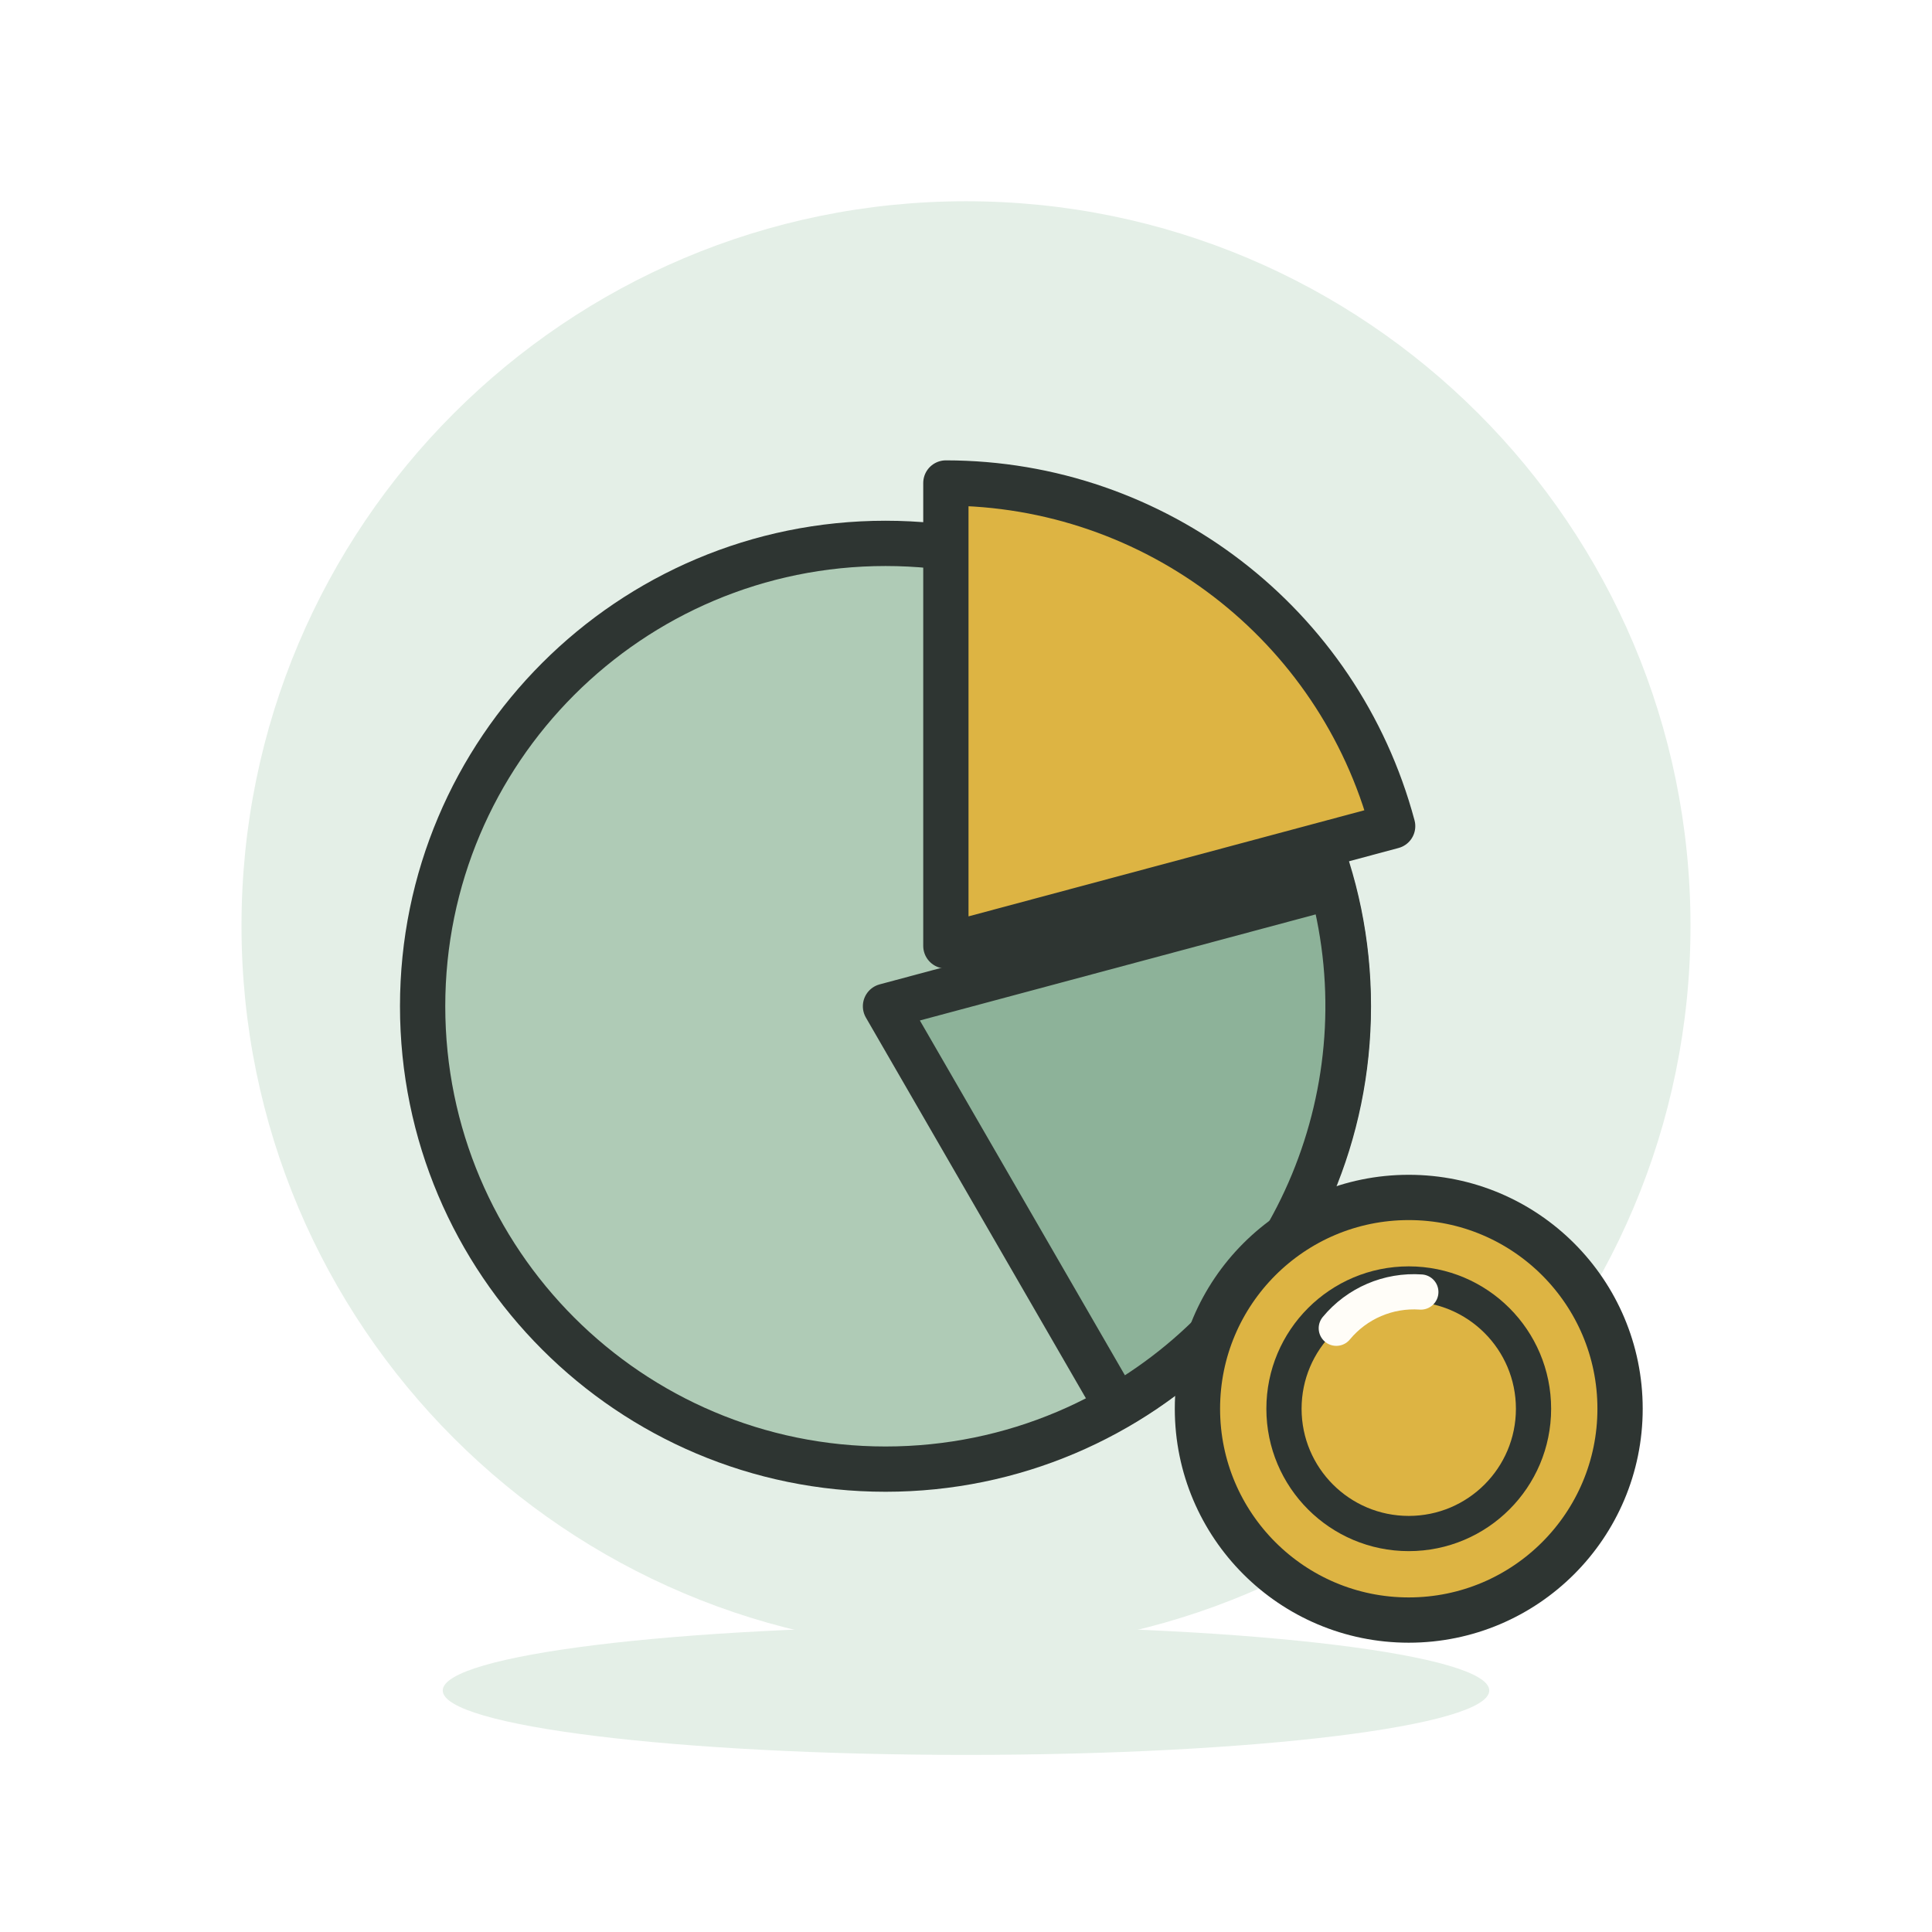
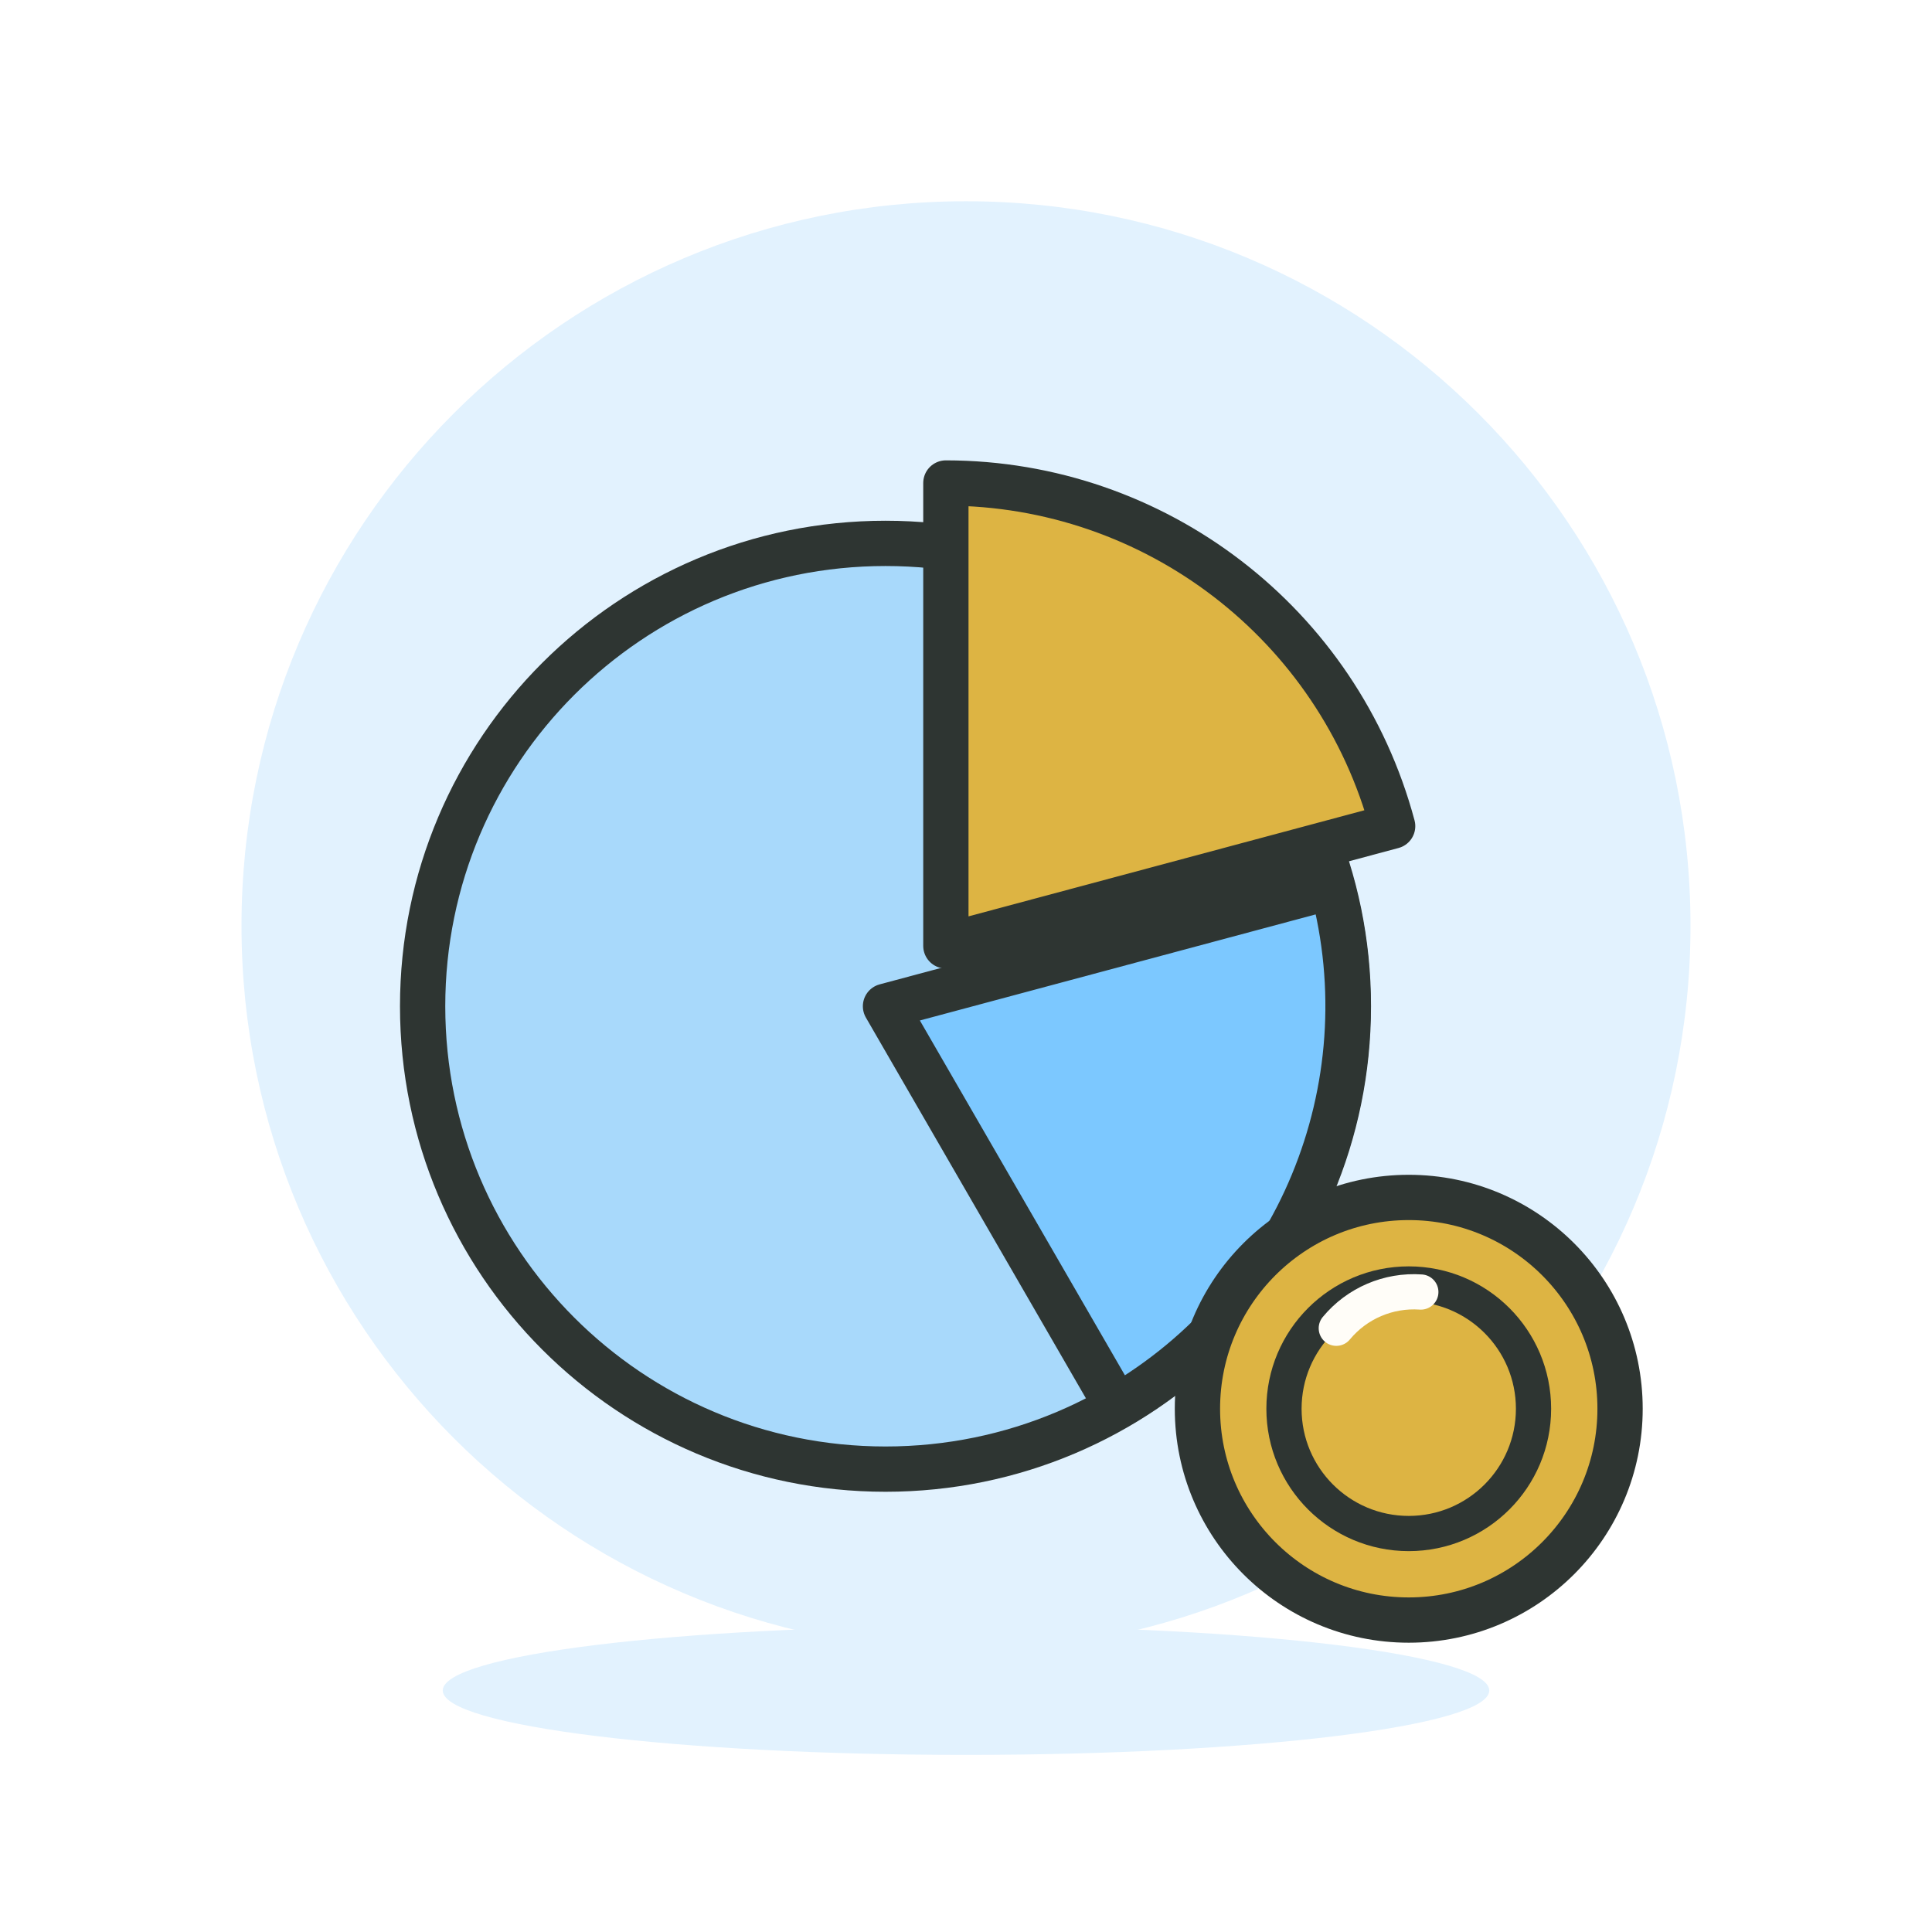
<svg xmlns="http://www.w3.org/2000/svg" width="96" height="96" viewBox="0 0 96 96" fill="none" stroke="#2E3532" stroke-width="2.25" stroke-linecap="round" stroke-linejoin="round">
-   <circle cx="48" cy="46" r="36" fill="#E4EFE7" stroke="none" />
-   <ellipse cx="48" cy="84" rx="26" ry="3.2" fill="#E4EFE7" stroke="none" />
-   <circle cx="44" cy="50" r="23" fill="#AFCBB6" />
-   <path d="M44 50 L66.2 44.05 A23 23 0 0 1 55.5 69.9 Z" fill="#8DB299" />
+   <circle cx="48" cy="46" r="36" fill="#E2F2FE" stroke="none" />
+   <ellipse cx="48" cy="84" rx="26" ry="3.2" fill="#E2F2FE" stroke="none" />
+   <circle cx="44" cy="50" r="23" fill="#A8D9FB" />
+   <path d="M44 50 L66.2 44.05 A23 23 0 0 1 55.5 69.9 Z" fill="#7CC8FF" />
  <path d="M44 50 L44 27 A23 23 0 0 1 66.2 44.05 Z" fill="#DDB443" transform="translate(3 -3)" />
  <circle cx="70" cy="70" r="10.5" fill="#DDB443" />
  <circle cx="70" cy="70" r="6.2" fill="none" stroke-width="1.75" />
  <path d="M66.4 66 a5 5 0 0 1 4.2 -1.8" stroke="#FFFDF8" stroke-width="1.75" />
</svg>
